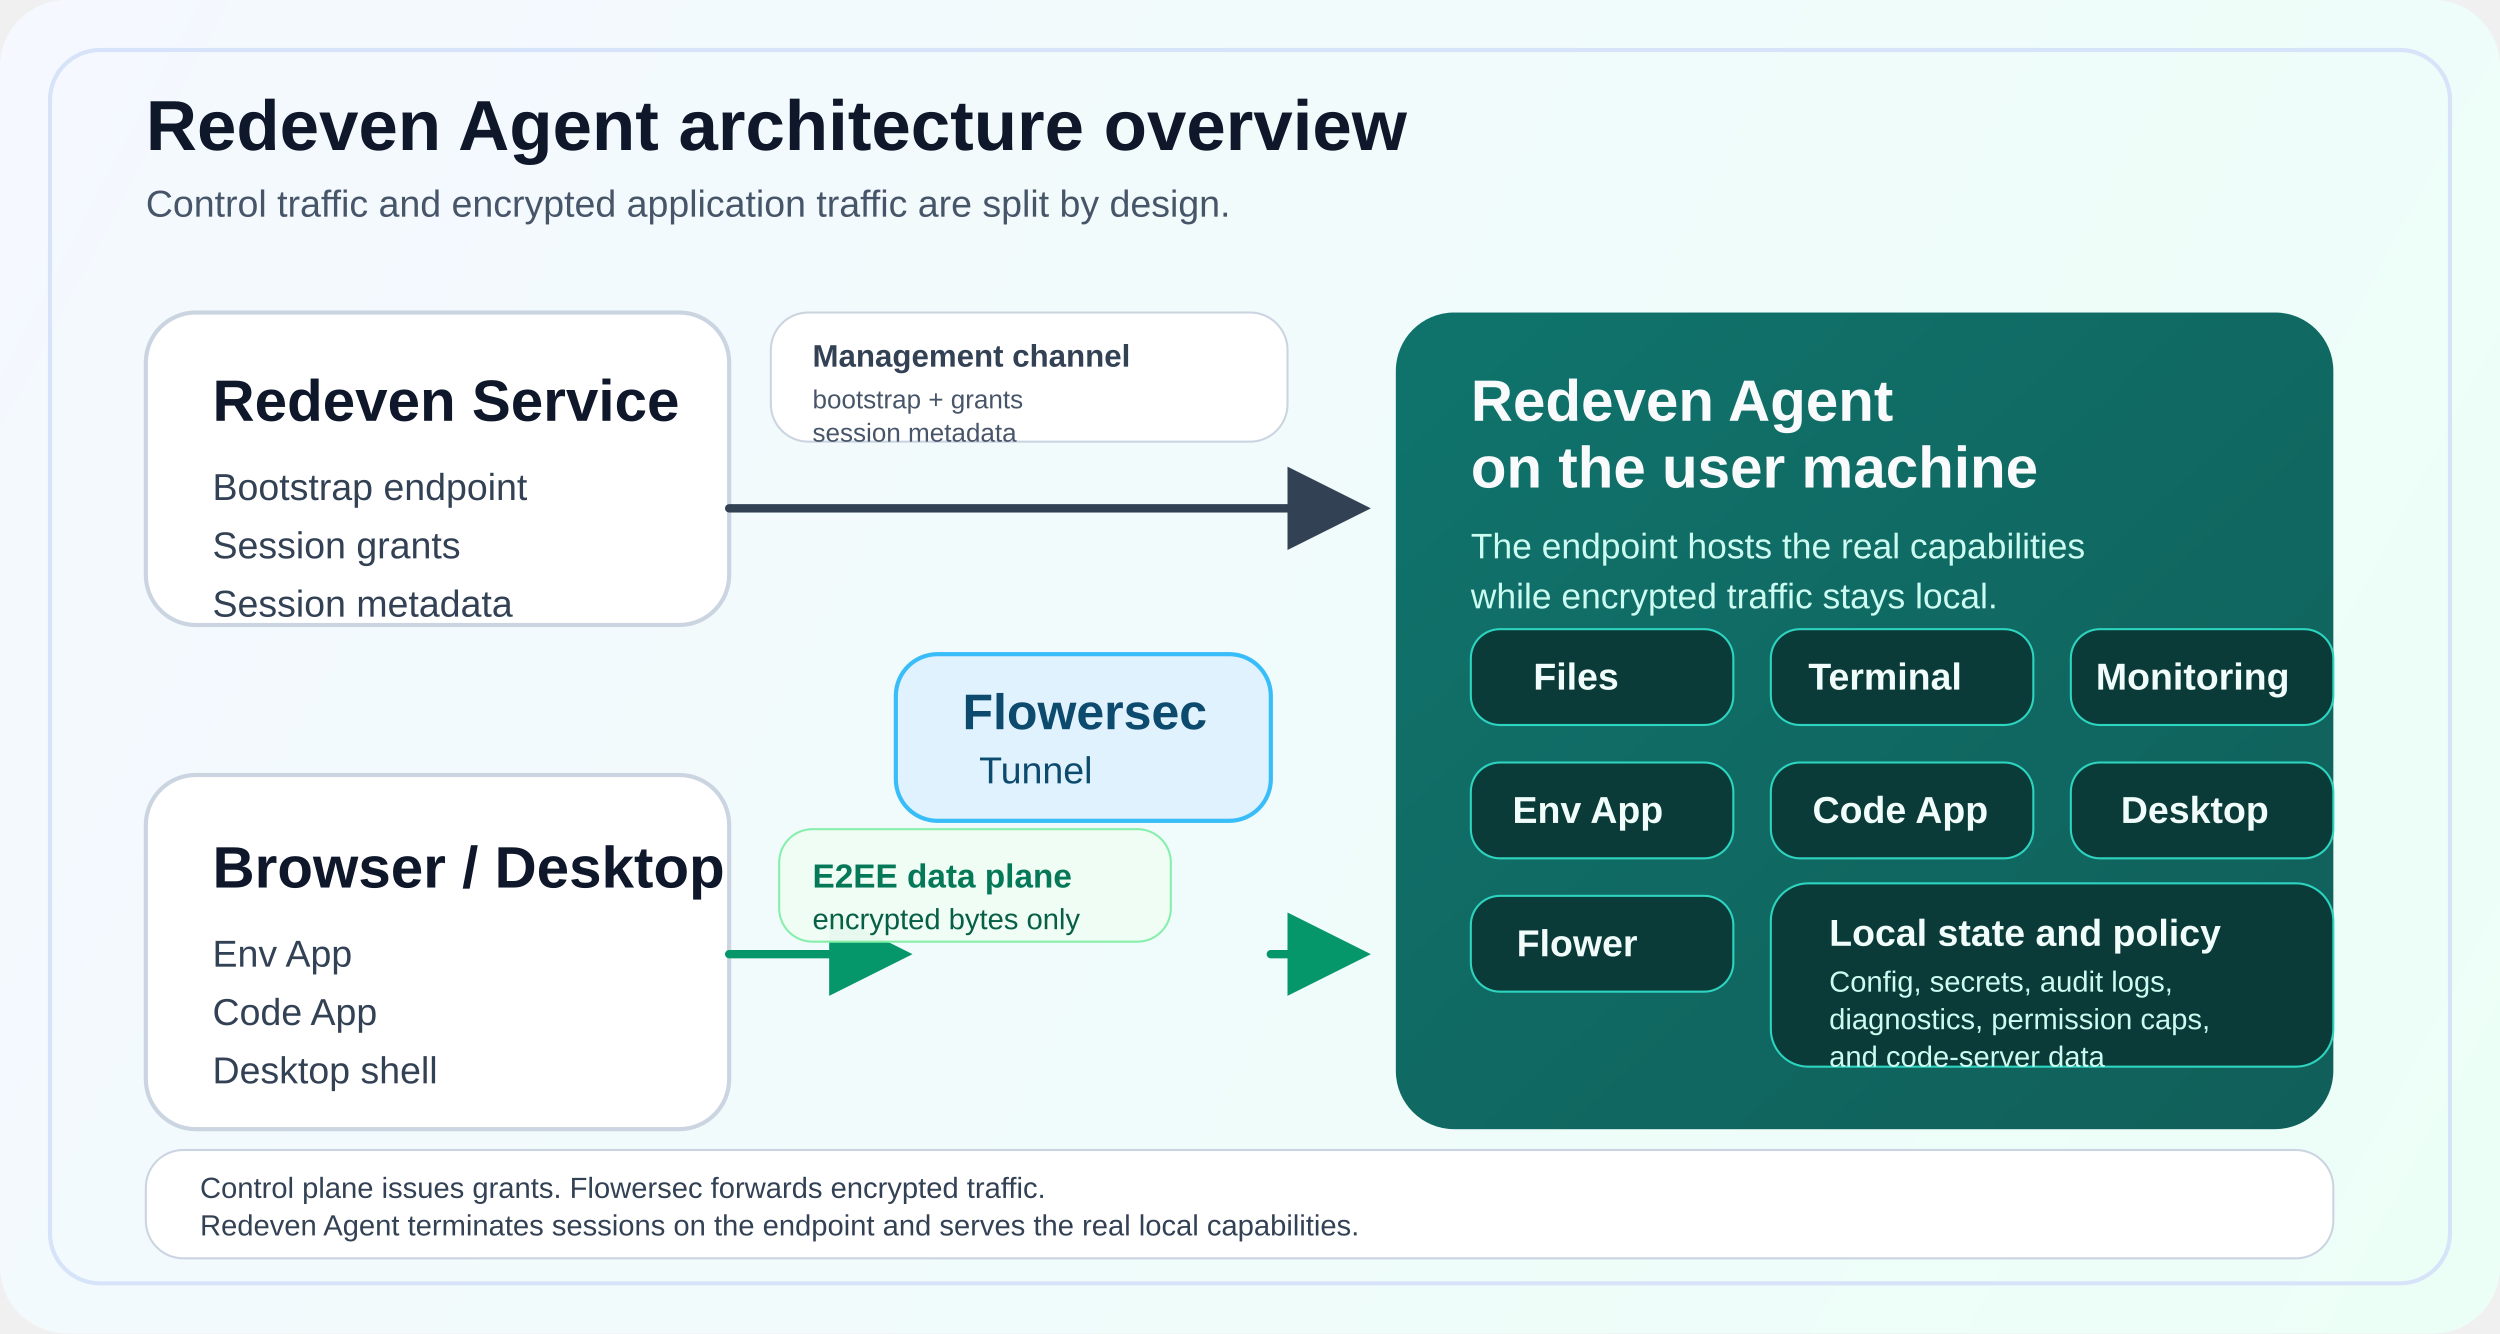
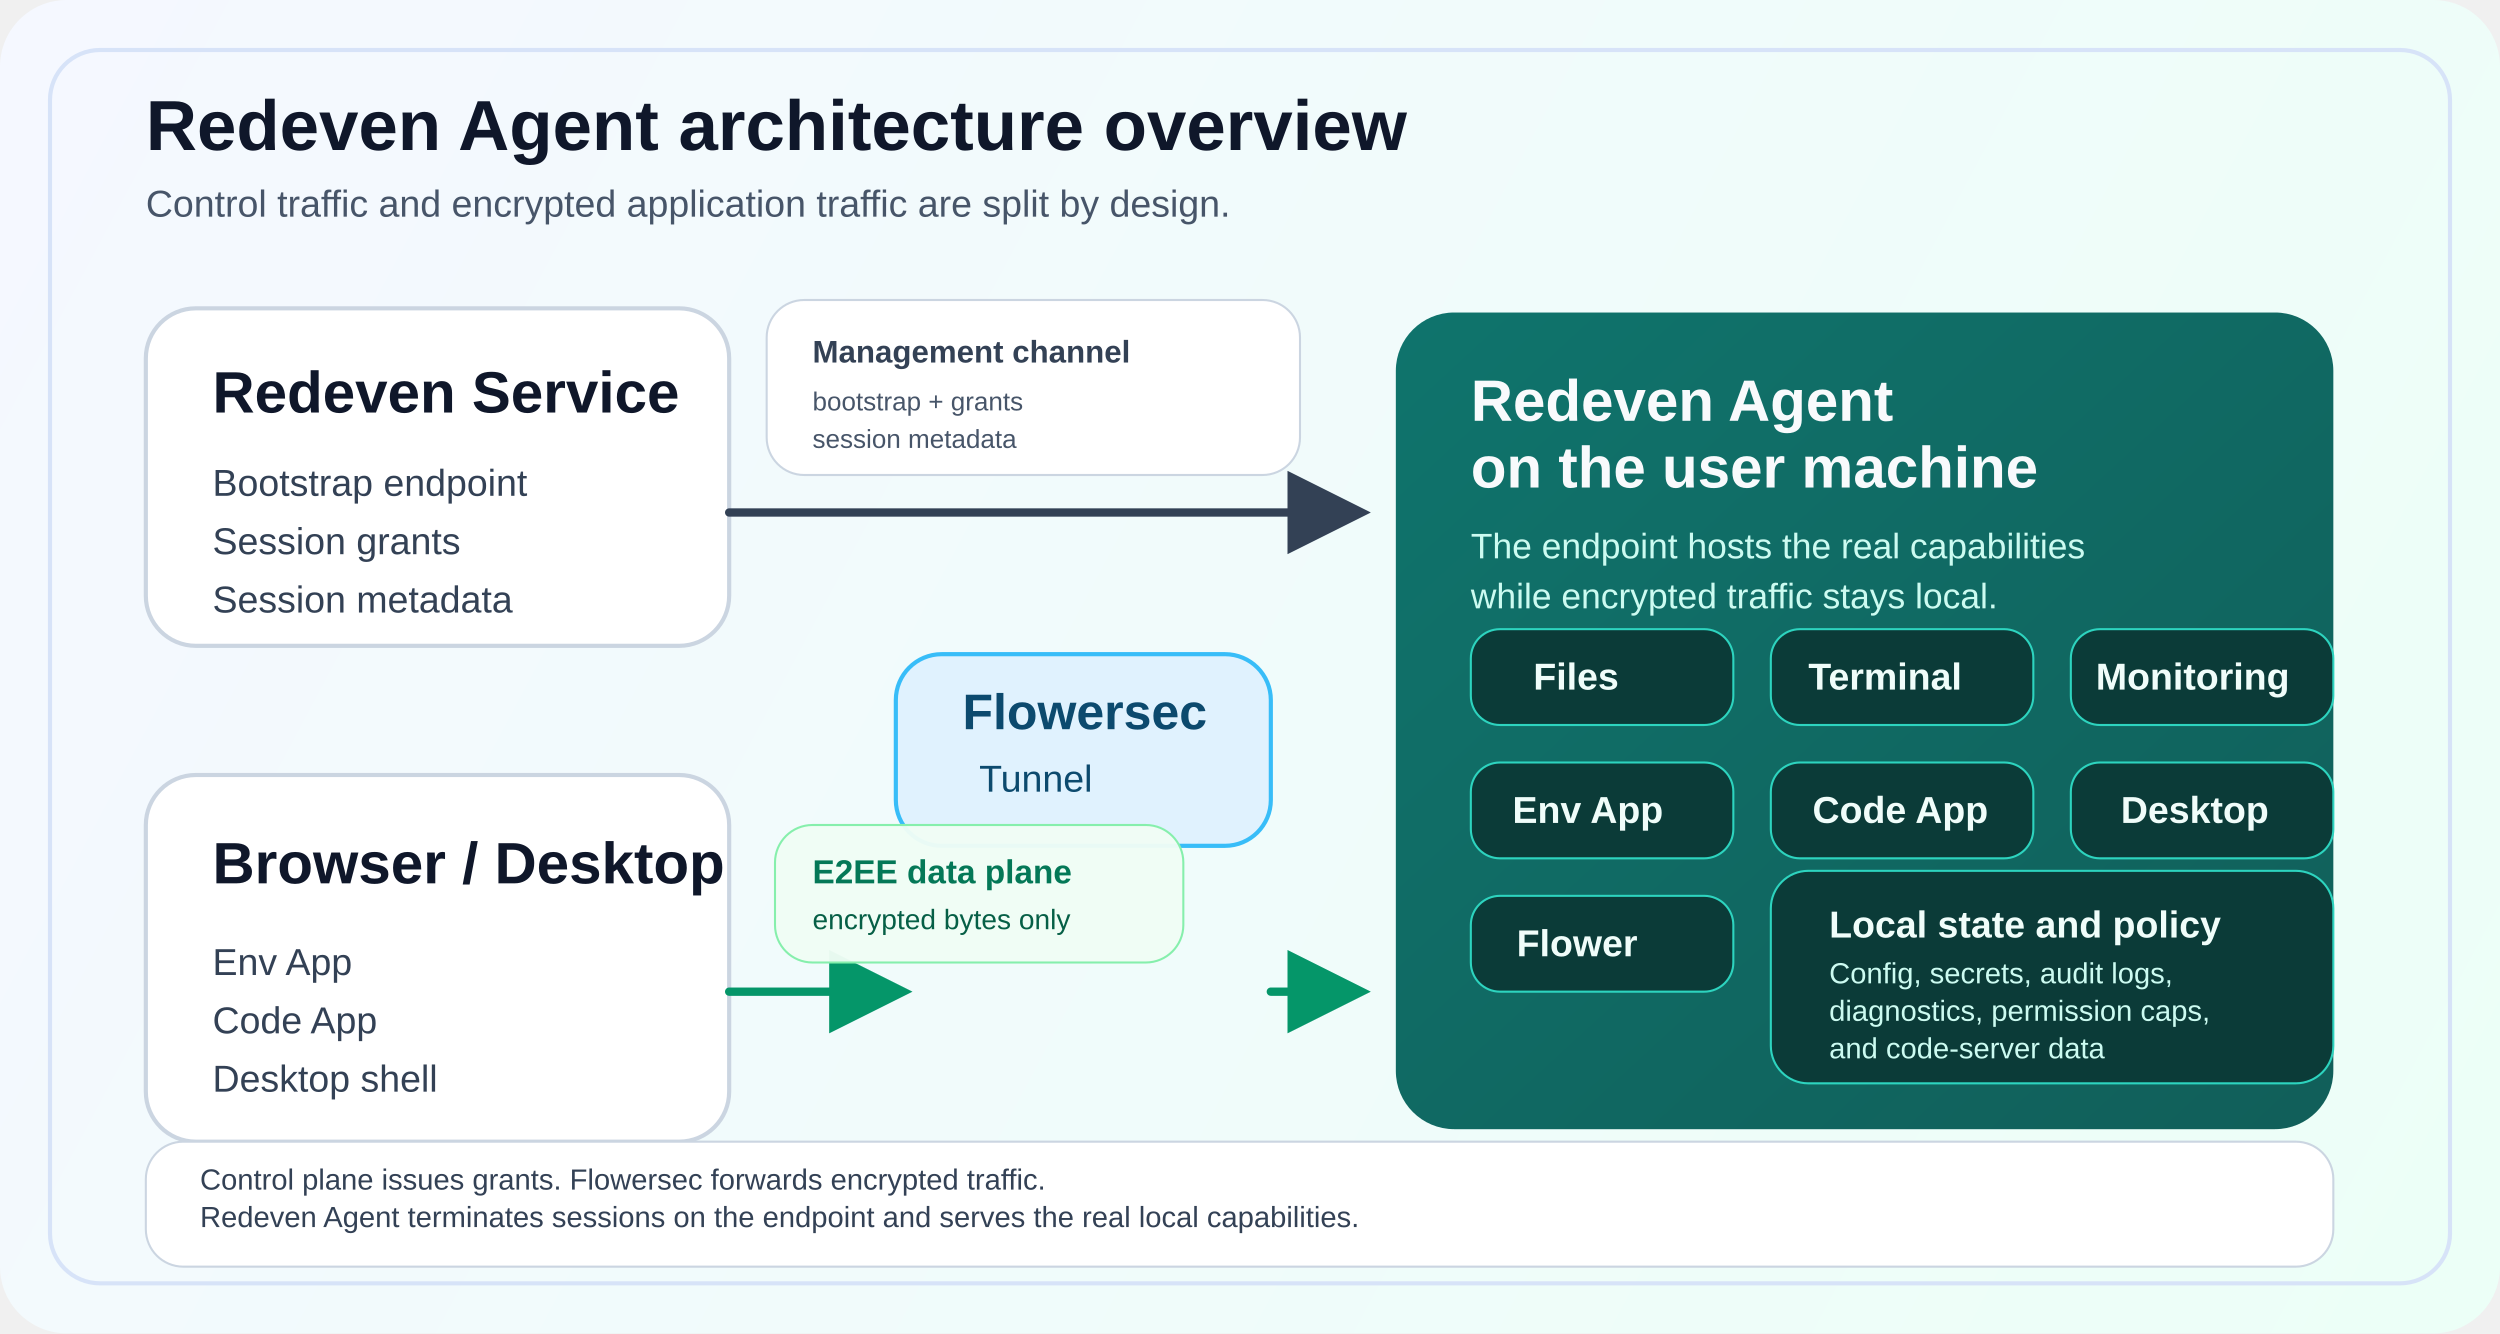
<svg xmlns="http://www.w3.org/2000/svg" width="1200" height="640" viewBox="0 0 1200 640" fill="none" role="img" aria-labelledby="title desc">
  <defs>
    <linearGradient id="bg" x1="0" y1="0" x2="1200" y2="640" gradientUnits="userSpaceOnUse">
      <stop stop-color="#F5F8FF" />
      <stop offset="1" stop-color="#ECFFF7" />
    </linearGradient>
    <linearGradient id="agent" x1="670" y1="70" x2="1120" y2="560" gradientUnits="userSpaceOnUse">
      <stop stop-color="#0F766E" />
      <stop offset="1" stop-color="#115E59" />
    </linearGradient>
    <marker id="arrow-dark" markerWidth="10" markerHeight="10" refX="8" refY="5" orient="auto">
      <path d="M0 0L10 5L0 10V0Z" fill="#334155" />
    </marker>
    <marker id="arrow-green" markerWidth="10" markerHeight="10" refX="8" refY="5" orient="auto">
      <path d="M0 0L10 5L0 10V0Z" fill="#059669" />
    </marker>
  </defs>
  <rect width="1200" height="640" rx="32" fill="url(#bg)" />
  <rect x="24" y="24" width="1152" height="592" rx="24" stroke="#D7E3F8" stroke-width="2" />
  <text x="70" y="72" fill="#0F172A" font-family="Arial, Helvetica, sans-serif" font-size="34" font-weight="700">Redeven Agent architecture overview</text>
  <text x="70" y="104" fill="#475569" font-family="Arial, Helvetica, sans-serif" font-size="18">Control traffic and encrypted application traffic are split by design.</text>
-   <rect x="70" y="150" width="280" height="150" rx="24" fill="#FFFFFF" stroke="#CBD5E1" stroke-width="2" />
-   <text x="102" y="202" fill="#0F172A" font-family="Arial, Helvetica, sans-serif" font-size="28" font-weight="700">Redeven Service</text>
-   <text x="102" y="240" fill="#334155" font-family="Arial, Helvetica, sans-serif" font-size="18">Bootstrap endpoint</text>
-   <text x="102" y="268" fill="#334155" font-family="Arial, Helvetica, sans-serif" font-size="18">Session grants</text>
-   <text x="102" y="296" fill="#334155" font-family="Arial, Helvetica, sans-serif" font-size="18">Session metadata</text>
-   <rect x="70" y="372" width="280" height="170" rx="24" fill="#FFFFFF" stroke="#CBD5E1" stroke-width="2" />
-   <text x="102" y="426" fill="#0F172A" font-family="Arial, Helvetica, sans-serif" font-size="28" font-weight="700">Browser / Desktop</text>
-   <text x="102" y="464" fill="#334155" font-family="Arial, Helvetica, sans-serif" font-size="18">Env App</text>
-   <text x="102" y="492" fill="#334155" font-family="Arial, Helvetica, sans-serif" font-size="18">Code App</text>
-   <text x="102" y="520" fill="#334155" font-family="Arial, Helvetica, sans-serif" font-size="18">Desktop shell</text>
-   <rect x="430" y="314" width="180" height="80" rx="20" fill="#E0F2FE" stroke="#38BDF8" stroke-width="2" />
+   <rect x="70" y="148" width="280" height="162" rx="24" fill="#FFFFFF" stroke="#CBD5E1" stroke-width="2" />
+   <text x="102" y="198" fill="#0F172A" font-family="Arial, Helvetica, sans-serif" font-size="28" font-weight="700">Redeven Service</text>
+   <text x="102" y="238" fill="#334155" font-family="Arial, Helvetica, sans-serif" font-size="18">Bootstrap endpoint</text>
+   <text x="102" y="266" fill="#334155" font-family="Arial, Helvetica, sans-serif" font-size="18">Session grants</text>
+   <text x="102" y="294" fill="#334155" font-family="Arial, Helvetica, sans-serif" font-size="18">Session metadata</text>
+   <rect x="70" y="372" width="280" height="176" rx="24" fill="#FFFFFF" stroke="#CBD5E1" stroke-width="2" />
+   <text x="102" y="424" fill="#0F172A" font-family="Arial, Helvetica, sans-serif" font-size="28" font-weight="700">Browser / Desktop</text>
+   <text x="102" y="468" fill="#334155" font-family="Arial, Helvetica, sans-serif" font-size="18">Env App</text>
+   <text x="102" y="496" fill="#334155" font-family="Arial, Helvetica, sans-serif" font-size="18">Code App</text>
+   <text x="102" y="524" fill="#334155" font-family="Arial, Helvetica, sans-serif" font-size="18">Desktop shell</text>
+   <rect x="430" y="314" width="180" height="92" rx="22" fill="#E0F2FE" stroke="#38BDF8" stroke-width="2" />
  <text x="462" y="350" fill="#0C4A6E" font-family="Arial, Helvetica, sans-serif" font-size="24" font-weight="700">Flowersec</text>
-   <text x="470" y="376" fill="#0C4A6E" font-family="Arial, Helvetica, sans-serif" font-size="18">Tunnel</text>
+   <text x="470" y="380" fill="#0C4A6E" font-family="Arial, Helvetica, sans-serif" font-size="18">Tunnel</text>
  <rect x="670" y="150" width="450" height="392" rx="28" fill="url(#agent)" />
  <text x="706" y="202" fill="#F8FAFC" font-family="Arial, Helvetica, sans-serif" font-size="28" font-weight="700">
    <tspan x="706" dy="0">Redeven Agent</tspan>
    <tspan x="706" dy="32">on the user machine</tspan>
  </text>
  <text x="706" y="268" fill="#CCFBF1" font-family="Arial, Helvetica, sans-serif" font-size="17">
    <tspan x="706" dy="0">The endpoint hosts the real capabilities</tspan>
    <tspan x="706" dy="24">while encrypted traffic stays local.</tspan>
  </text>
  <rect x="706" y="302" width="126" height="46" rx="14" fill="#0B3B38" stroke="#2DD4BF" />
  <text x="736" y="331" fill="#F0FDFA" font-family="Arial, Helvetica, sans-serif" font-size="18" font-weight="700">Files</text>
  <rect x="850" y="302" width="126" height="46" rx="14" fill="#0B3B38" stroke="#2DD4BF" />
  <text x="868" y="331" fill="#F0FDFA" font-family="Arial, Helvetica, sans-serif" font-size="18" font-weight="700">Terminal</text>
  <rect x="994" y="302" width="126" height="46" rx="14" fill="#0B3B38" stroke="#2DD4BF" />
  <text x="1006" y="331" fill="#F0FDFA" font-family="Arial, Helvetica, sans-serif" font-size="18" font-weight="700">Monitoring</text>
  <rect x="706" y="366" width="126" height="46" rx="14" fill="#0B3B38" stroke="#2DD4BF" />
  <text x="726" y="395" fill="#F0FDFA" font-family="Arial, Helvetica, sans-serif" font-size="18" font-weight="700">Env App</text>
  <rect x="850" y="366" width="126" height="46" rx="14" fill="#0B3B38" stroke="#2DD4BF" />
  <text x="870" y="395" fill="#F0FDFA" font-family="Arial, Helvetica, sans-serif" font-size="18" font-weight="700">Code App</text>
  <rect x="994" y="366" width="126" height="46" rx="14" fill="#0B3B38" stroke="#2DD4BF" />
  <text x="1018" y="395" fill="#F0FDFA" font-family="Arial, Helvetica, sans-serif" font-size="18" font-weight="700">Desktop</text>
  <rect x="706" y="430" width="126" height="46" rx="14" fill="#0B3B38" stroke="#2DD4BF" />
  <text x="728" y="459" fill="#F0FDFA" font-family="Arial, Helvetica, sans-serif" font-size="18" font-weight="700">Flower</text>
-   <rect x="850" y="424" width="270" height="88" rx="18" fill="#0B3B38" stroke="#2DD4BF" />
-   <text x="878" y="454" fill="#F0FDFA" font-family="Arial, Helvetica, sans-serif" font-size="18" font-weight="700">Local state and policy</text>
-   <text x="878" y="476" fill="#CCFBF1" font-family="Arial, Helvetica, sans-serif" font-size="14">
+   <rect x="850" y="418" width="270" height="102" rx="18" fill="#0B3B38" stroke="#2DD4BF" />
+   <text x="878" y="450" fill="#F0FDFA" font-family="Arial, Helvetica, sans-serif" font-size="18" font-weight="700">Local state and policy</text>
+   <text x="878" y="472" fill="#CCFBF1" font-family="Arial, Helvetica, sans-serif" font-size="14">
    <tspan x="878" dy="0">Config, secrets, audit logs,</tspan>
    <tspan x="878" dy="18">diagnostics, permission caps,</tspan>
    <tspan x="878" dy="18">and code-server data</tspan>
  </text>
-   <path d="M350 244H650" stroke="#334155" stroke-width="4" stroke-linecap="round" marker-end="url(#arrow-dark)" />
-   <rect x="370" y="150" width="248" height="62" rx="18" fill="#FFFFFF" fill-opacity="0.97" stroke="#CBD5E1" />
-   <text x="390" y="176" fill="#334155" font-family="Arial, Helvetica, sans-serif" font-size="15" font-weight="700" textLength="162" lengthAdjust="spacingAndGlyphs">Management channel</text>
-   <text x="390" y="196" fill="#475569" font-family="Arial, Helvetica, sans-serif" font-size="12.5" textLength="118" lengthAdjust="spacingAndGlyphs">bootstrap + grants</text>
-   <text x="390" y="212" fill="#475569" font-family="Arial, Helvetica, sans-serif" font-size="12.5" textLength="120" lengthAdjust="spacingAndGlyphs">session metadata</text>
-   <path d="M350 458H430" stroke="#059669" stroke-width="4" stroke-linecap="round" marker-end="url(#arrow-green)" />
-   <path d="M610 458H650" stroke="#059669" stroke-width="4" stroke-linecap="round" marker-end="url(#arrow-green)" />
-   <rect x="374" y="398" width="188" height="54" rx="16" fill="#F0FDF4" fill-opacity="0.96" stroke="#86EFAC" />
-   <text x="390" y="426" fill="#047857" font-family="Arial, Helvetica, sans-serif" font-size="16" font-weight="700">E2EE data plane</text>
-   <text x="390" y="446" fill="#065F46" font-family="Arial, Helvetica, sans-serif" font-size="14">encrypted bytes only</text>
-   <rect x="70" y="552" width="1050" height="52" rx="18" fill="#FFFFFF" stroke="#CBD5E1" />
-   <text x="96" y="575" fill="#334155" font-family="Arial, Helvetica, sans-serif" font-size="14">
+   <path d="M350 246H650" stroke="#334155" stroke-width="4" stroke-linecap="round" marker-end="url(#arrow-dark)" />
+   <rect x="368" y="144" width="256" height="84" rx="18" fill="#FFFFFF" fill-opacity="0.97" stroke="#CBD5E1" />
+   <text x="390" y="174" fill="#334155" font-family="Arial, Helvetica, sans-serif" font-size="15" font-weight="700" textLength="162" lengthAdjust="spacingAndGlyphs">Management channel</text>
+   <text x="390" y="197" fill="#475569" font-family="Arial, Helvetica, sans-serif" font-size="12.5" textLength="118" lengthAdjust="spacingAndGlyphs">bootstrap + grants</text>
+   <text x="390" y="215" fill="#475569" font-family="Arial, Helvetica, sans-serif" font-size="12.5" textLength="120" lengthAdjust="spacingAndGlyphs">session metadata</text>
+   <path d="M350 476H430" stroke="#059669" stroke-width="4" stroke-linecap="round" marker-end="url(#arrow-green)" />
+   <path d="M610 476H650" stroke="#059669" stroke-width="4" stroke-linecap="round" marker-end="url(#arrow-green)" />
+   <rect x="372" y="396" width="196" height="66" rx="18" fill="#F0FDF4" fill-opacity="0.96" stroke="#86EFAC" />
+   <text x="390" y="424" fill="#047857" font-family="Arial, Helvetica, sans-serif" font-size="16" font-weight="700">E2EE data plane</text>
+   <text x="390" y="446" fill="#065F46" font-family="Arial, Helvetica, sans-serif" font-size="13.5">encrypted bytes only</text>
+   <rect x="70" y="548" width="1050" height="60" rx="18" fill="#FFFFFF" stroke="#CBD5E1" />
+   <text x="96" y="571" fill="#334155" font-family="Arial, Helvetica, sans-serif" font-size="14">
    <tspan x="96" dy="0">Control plane issues grants. Flowersec forwards encrypted traffic.</tspan>
    <tspan x="96" dy="18">Redeven Agent terminates sessions on the endpoint and serves the real local capabilities.</tspan>
  </text>
</svg>
